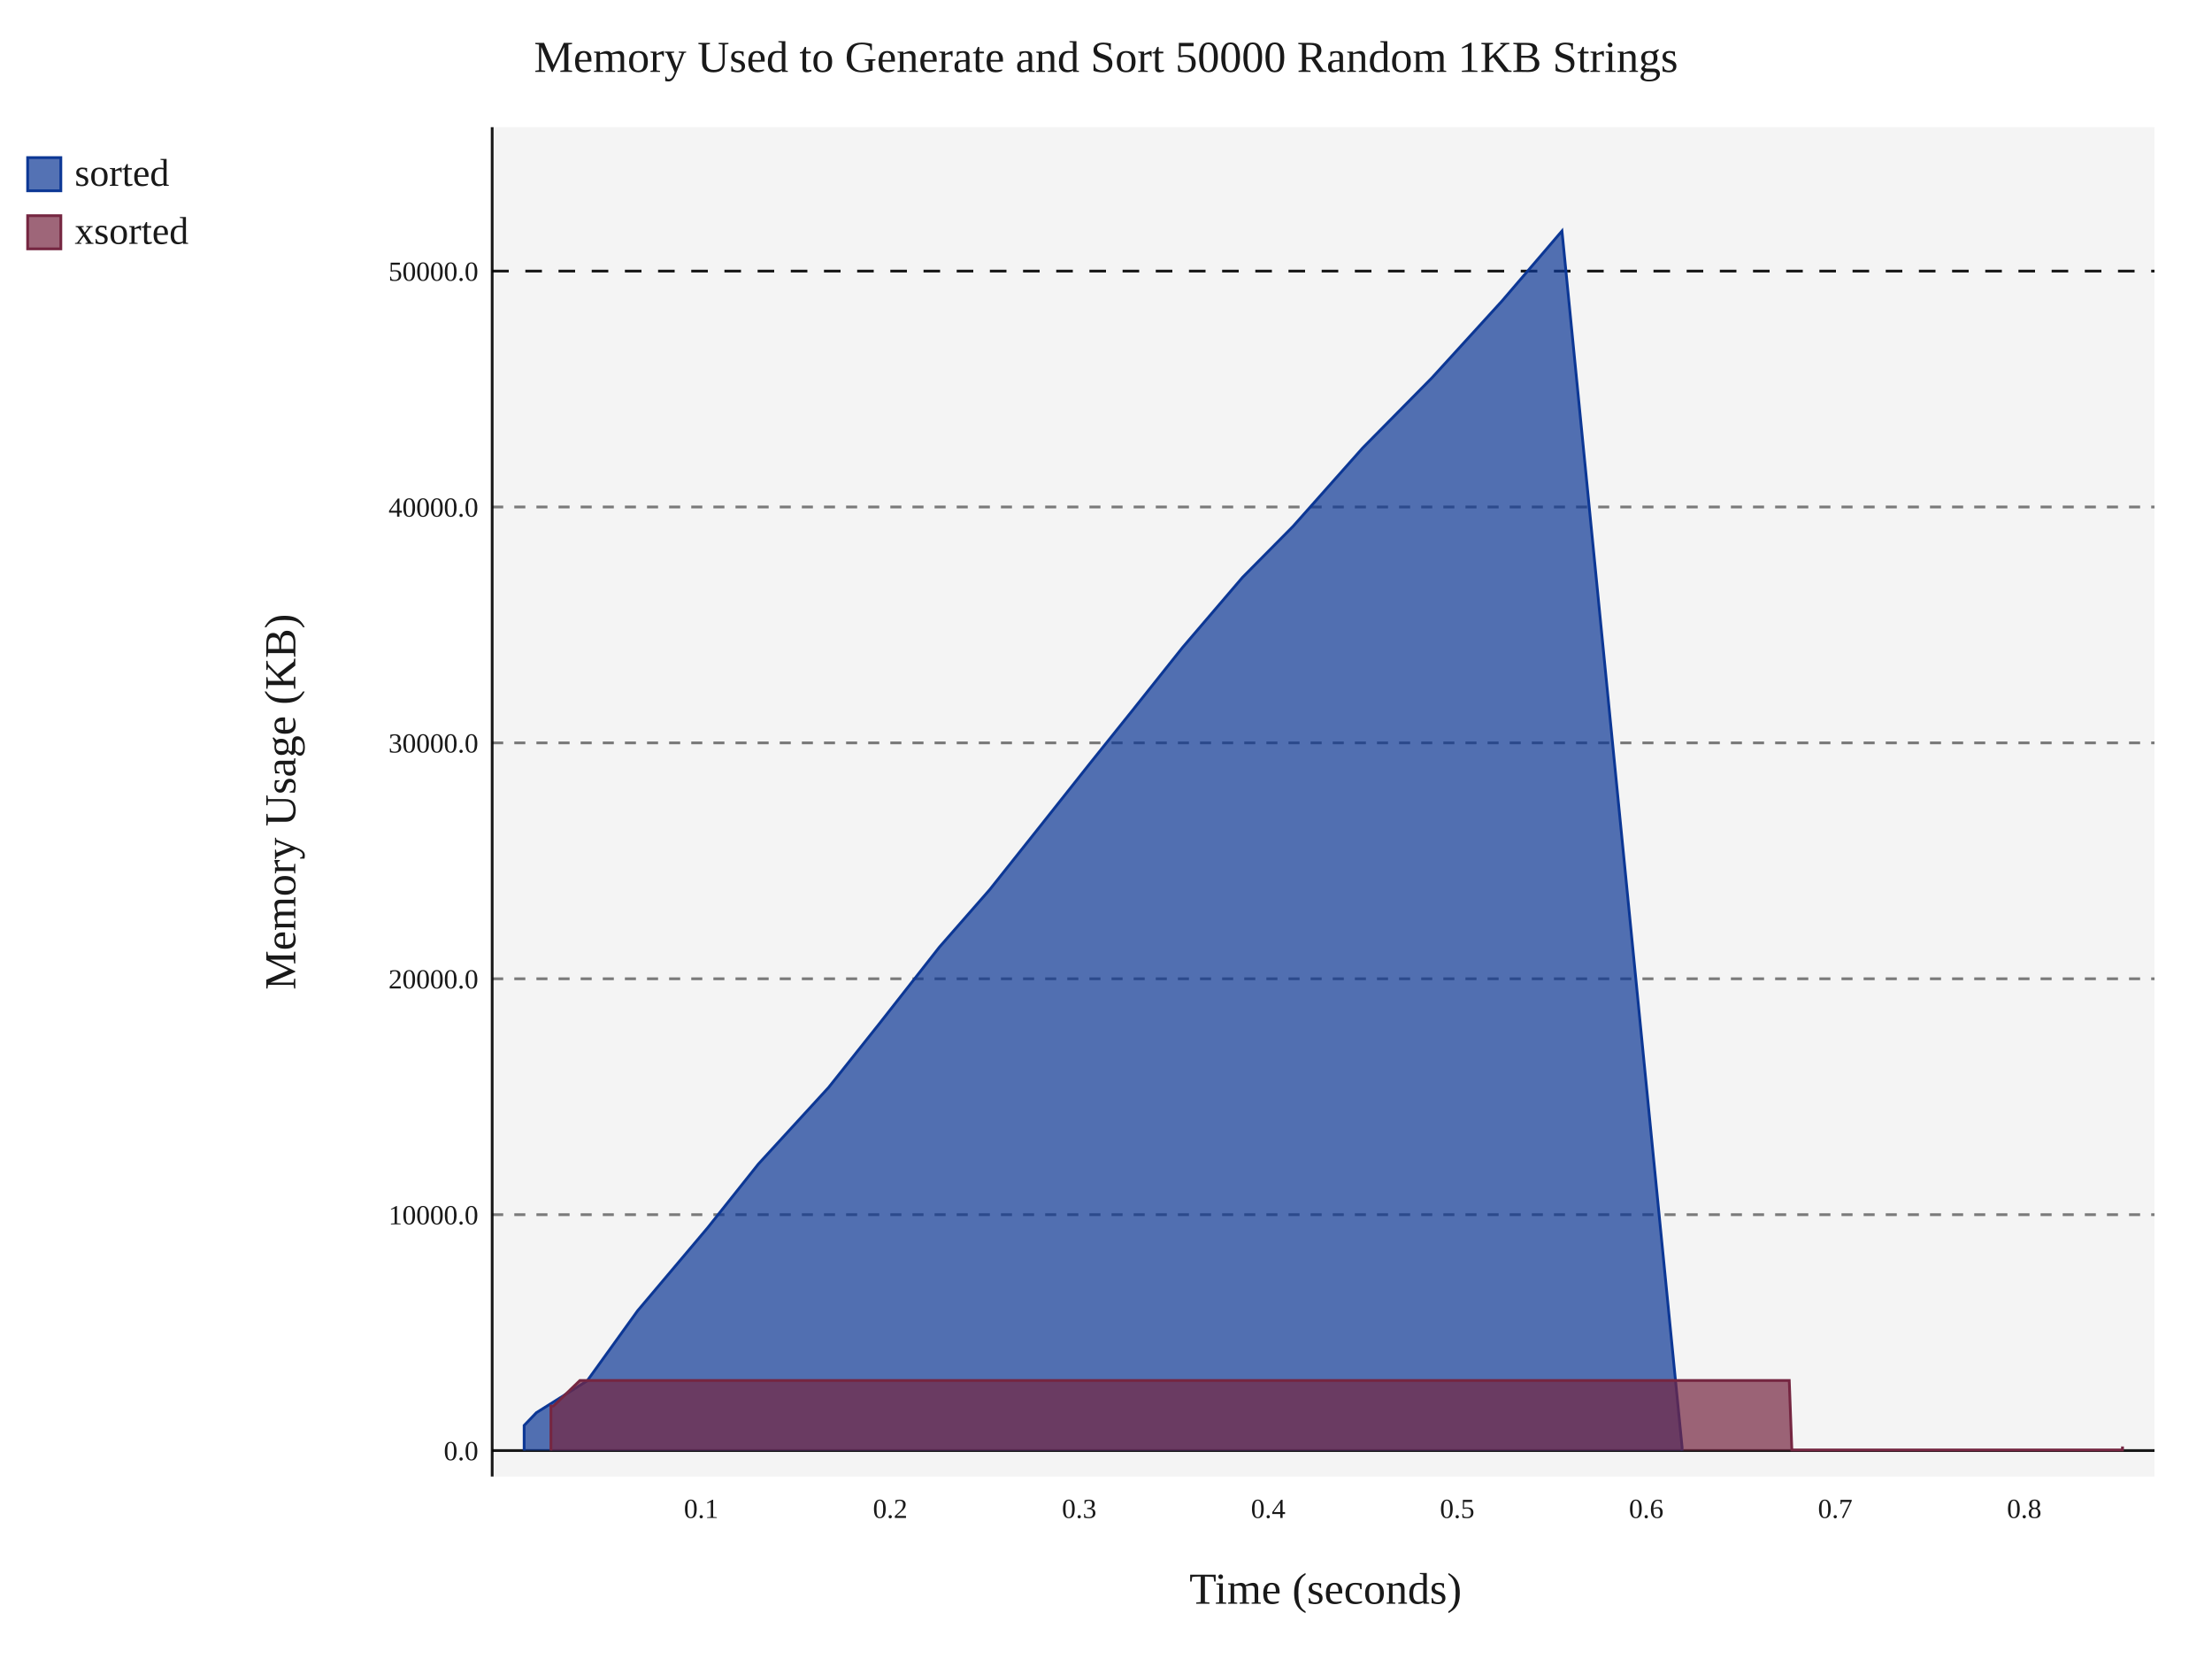
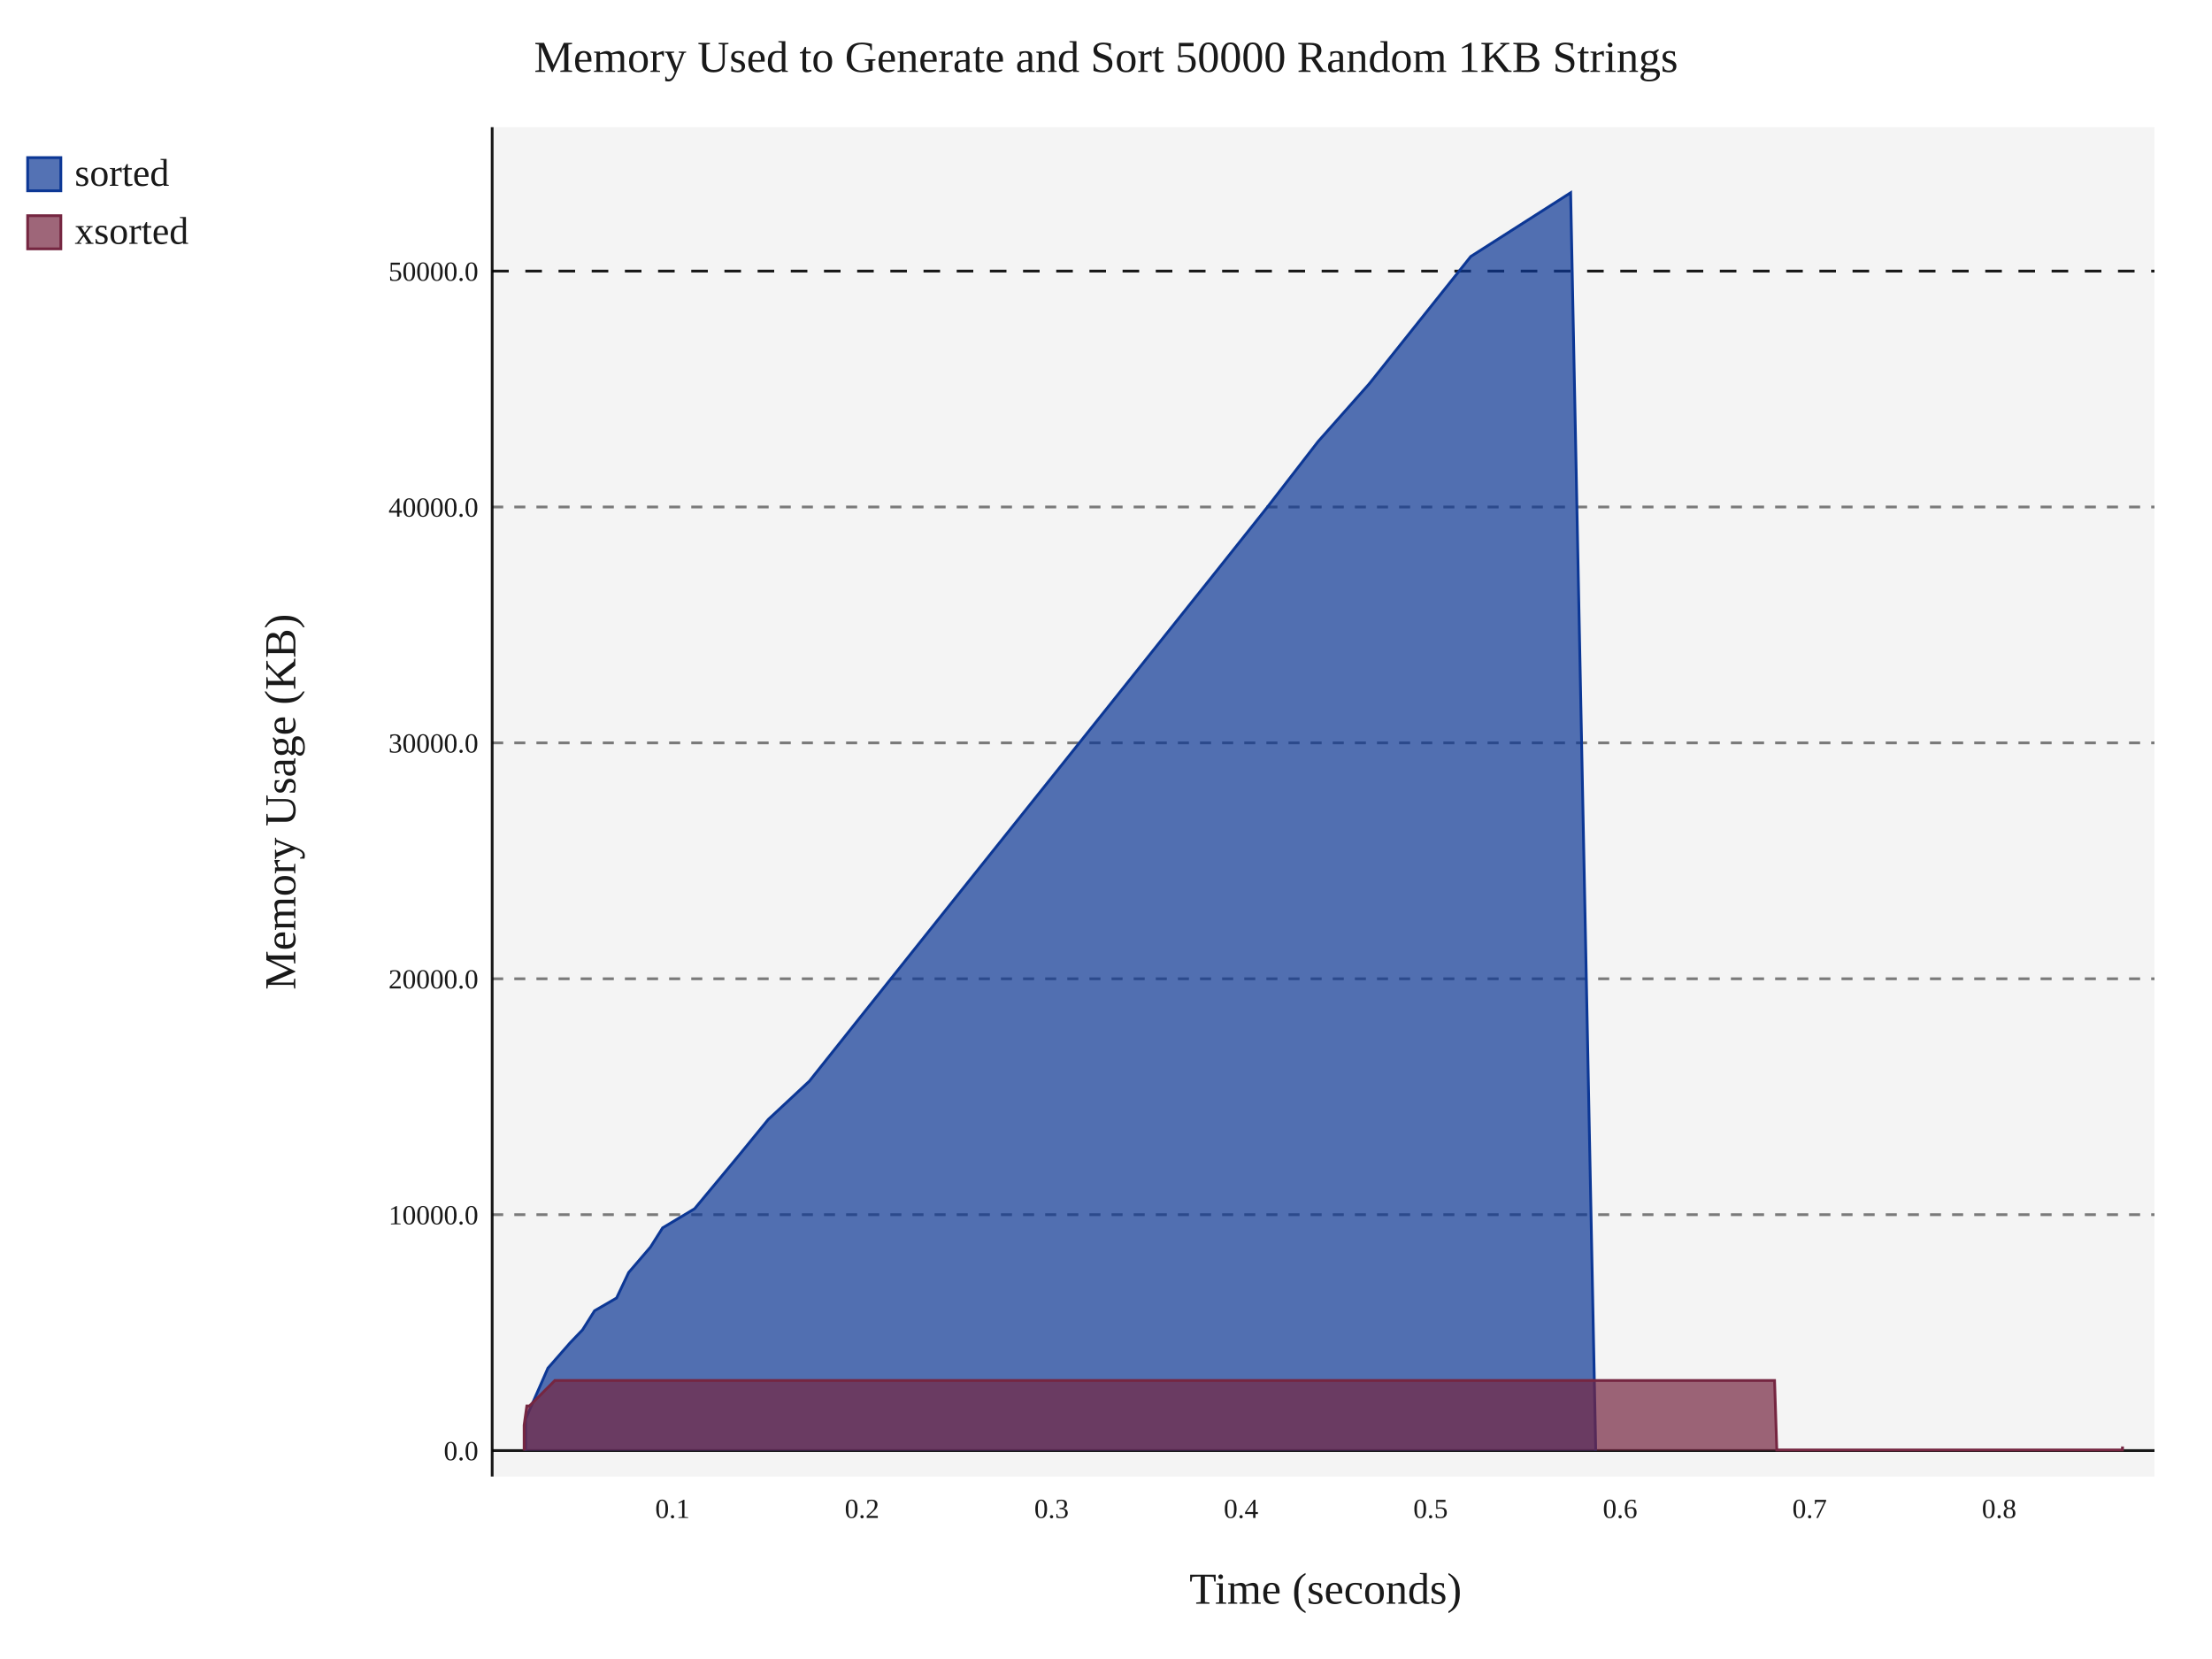
- <svg xmlns="http://www.w3.org/2000/svg" class="pygal-chart" id="chart-dbef5965-618c-44c7-a05e-afcc0f39a319" viewBox="0 0 800 600">
+ <svg xmlns="http://www.w3.org/2000/svg" class="pygal-chart" id="chart-09b2e081-7270-4230-806b-99130ea94ba8" viewBox="0 0 800 600">
  <defs>
-     <style type="text/css">#chart-dbef5965-618c-44c7-a05e-afcc0f39a319{-webkit-user-select:none;-webkit-font-smoothing:antialiased;font-family:Consolas,"Liberation Mono",Menlo,Courier,}#chart-dbef5965-618c-44c7-a05e-afcc0f39a319 .title{font-family:Consolas,"Liberation Mono",Menlo,Courier,;font-size:16px}#chart-dbef5965-618c-44c7-a05e-afcc0f39a319 .legends .legend text{font-family:Consolas,"Liberation Mono",Menlo,Courier,;font-size:14px}#chart-dbef5965-618c-44c7-a05e-afcc0f39a319 .axis text{font-family:Consolas,"Liberation Mono",Menlo,Courier,;font-size:10px}#chart-dbef5965-618c-44c7-a05e-afcc0f39a319 .axis text.major{font-family:Consolas,"Liberation Mono",Menlo,Courier,;font-size:10px}#chart-dbef5965-618c-44c7-a05e-afcc0f39a319 .series text{font-family:Consolas,"Liberation Mono",Menlo,Courier,;font-size:8px}#chart-dbef5965-618c-44c7-a05e-afcc0f39a319 .tooltip{font-family:Consolas,"Liberation Mono",Menlo,Courier,;font-size:14px}#chart-dbef5965-618c-44c7-a05e-afcc0f39a319 text.no_data{font-family:Consolas,"Liberation Mono",Menlo,Courier,;font-size:64px}
- #chart-dbef5965-618c-44c7-a05e-afcc0f39a319{background-color:transparent}#chart-dbef5965-618c-44c7-a05e-afcc0f39a319 path,#chart-dbef5965-618c-44c7-a05e-afcc0f39a319 line,#chart-dbef5965-618c-44c7-a05e-afcc0f39a319 rect,#chart-dbef5965-618c-44c7-a05e-afcc0f39a319 circle{-webkit-transition:150ms;-moz-transition:150ms;transition:150ms}#chart-dbef5965-618c-44c7-a05e-afcc0f39a319 .graph &gt; .background{fill:transparent}#chart-dbef5965-618c-44c7-a05e-afcc0f39a319 .plot &gt; .background{fill:rgba(240,240,240,0.7)}#chart-dbef5965-618c-44c7-a05e-afcc0f39a319 .graph{fill:rgba(0,0,0,0.9)}#chart-dbef5965-618c-44c7-a05e-afcc0f39a319 text.no_data{fill:rgba(0,0,0,0.9)}#chart-dbef5965-618c-44c7-a05e-afcc0f39a319 .title{fill:rgba(0,0,0,0.9)}#chart-dbef5965-618c-44c7-a05e-afcc0f39a319 .legends .legend text{fill:rgba(0,0,0,0.9)}#chart-dbef5965-618c-44c7-a05e-afcc0f39a319 .legends .legend:hover text{fill:rgba(0,0,0,0.9)}#chart-dbef5965-618c-44c7-a05e-afcc0f39a319 .axis .line{stroke:rgba(0,0,0,0.9)}#chart-dbef5965-618c-44c7-a05e-afcc0f39a319 .axis .guide.line{stroke:rgba(0,0,0,0.5)}#chart-dbef5965-618c-44c7-a05e-afcc0f39a319 .axis .major.line{stroke:rgba(0,0,0,0.9)}#chart-dbef5965-618c-44c7-a05e-afcc0f39a319 .axis text.major{fill:rgba(0,0,0,0.9)}#chart-dbef5965-618c-44c7-a05e-afcc0f39a319 .axis.y .guides:hover .guide.line,#chart-dbef5965-618c-44c7-a05e-afcc0f39a319 .line-graph .axis.x .guides:hover .guide.line,#chart-dbef5965-618c-44c7-a05e-afcc0f39a319 .stackedline-graph .axis.x .guides:hover .guide.line,#chart-dbef5965-618c-44c7-a05e-afcc0f39a319 .xy-graph .axis.x .guides:hover .guide.line{stroke:rgba(0,0,0,0.9)}#chart-dbef5965-618c-44c7-a05e-afcc0f39a319 .axis .guides:hover text{fill:rgba(0,0,0,0.9)}#chart-dbef5965-618c-44c7-a05e-afcc0f39a319 .reactive{fill-opacity:.7}#chart-dbef5965-618c-44c7-a05e-afcc0f39a319 .reactive.active,#chart-dbef5965-618c-44c7-a05e-afcc0f39a319 .active .reactive{fill-opacity:.8;stroke-width:4}#chart-dbef5965-618c-44c7-a05e-afcc0f39a319 .series text{fill:rgba(0,0,0,0.9)}#chart-dbef5965-618c-44c7-a05e-afcc0f39a319 .tooltip rect{fill:rgba(240,240,240,0.7);stroke:rgba(0,0,0,0.9);-webkit-transition:opacity 150ms;-moz-transition:opacity 150ms;transition:opacity 150ms}#chart-dbef5965-618c-44c7-a05e-afcc0f39a319 .tooltip .label{fill:rgba(0,0,0,0.9)}#chart-dbef5965-618c-44c7-a05e-afcc0f39a319 .tooltip .label{fill:rgba(0,0,0,0.9)}#chart-dbef5965-618c-44c7-a05e-afcc0f39a319 .tooltip .legend{font-size:.8em;fill:rgba(0,0,0,0.5)}#chart-dbef5965-618c-44c7-a05e-afcc0f39a319 .tooltip .x_label{font-size:.6em;fill:rgba(0,0,0,0.9)}#chart-dbef5965-618c-44c7-a05e-afcc0f39a319 .tooltip .value{font-size:1.5em}#chart-dbef5965-618c-44c7-a05e-afcc0f39a319 .map-element{fill:rgba(0,0,0,0.9);stroke:rgba(0,0,0,0.5) !important;opacity:.9;stroke-width:3;-webkit-transition:opacity 150ms;-moz-transition:opacity 150ms;transition:opacity 150ms}#chart-dbef5965-618c-44c7-a05e-afcc0f39a319 .map-element:hover{opacity:1;stroke-width:10}#chart-dbef5965-618c-44c7-a05e-afcc0f39a319 .color-0,#chart-dbef5965-618c-44c7-a05e-afcc0f39a319 .color-0 a:visited{stroke:rgb(12,55,149);fill:rgb(12,55,149)}#chart-dbef5965-618c-44c7-a05e-afcc0f39a319 .color-1,#chart-dbef5965-618c-44c7-a05e-afcc0f39a319 .color-1 a:visited{stroke:rgb(117,38,65);fill:rgb(117,38,65)}#chart-dbef5965-618c-44c7-a05e-afcc0f39a319 .text-overlay .color-0 text{fill:black}#chart-dbef5965-618c-44c7-a05e-afcc0f39a319 .text-overlay .color-1 text{fill:black}
- #chart-dbef5965-618c-44c7-a05e-afcc0f39a319 text.no_data{text-anchor:middle}#chart-dbef5965-618c-44c7-a05e-afcc0f39a319 .guide.line{fill-opacity:0}#chart-dbef5965-618c-44c7-a05e-afcc0f39a319 .centered{text-anchor:middle}#chart-dbef5965-618c-44c7-a05e-afcc0f39a319 .title{text-anchor:middle}#chart-dbef5965-618c-44c7-a05e-afcc0f39a319 .legends .legend text{fill-opacity:1}#chart-dbef5965-618c-44c7-a05e-afcc0f39a319 .axis.x text{text-anchor:middle}#chart-dbef5965-618c-44c7-a05e-afcc0f39a319 .axis.x:not(.web) text[transform]{text-anchor:start}#chart-dbef5965-618c-44c7-a05e-afcc0f39a319 .axis.y text{text-anchor:end}#chart-dbef5965-618c-44c7-a05e-afcc0f39a319 .axis.y2 text{text-anchor:start}#chart-dbef5965-618c-44c7-a05e-afcc0f39a319 .axis .guide.line{stroke-dasharray:4,4}#chart-dbef5965-618c-44c7-a05e-afcc0f39a319 .axis .major.guide.line{stroke-dasharray:6,6}#chart-dbef5965-618c-44c7-a05e-afcc0f39a319 .horizontal .axis.y .guide.line,#chart-dbef5965-618c-44c7-a05e-afcc0f39a319 .horizontal .axis.y2 .guide.line,#chart-dbef5965-618c-44c7-a05e-afcc0f39a319 .vertical .axis.x .guide.line{opacity:0}#chart-dbef5965-618c-44c7-a05e-afcc0f39a319 .horizontal .axis.always_show .guide.line,#chart-dbef5965-618c-44c7-a05e-afcc0f39a319 .vertical .axis.always_show .guide.line{opacity:1 !important}#chart-dbef5965-618c-44c7-a05e-afcc0f39a319 .axis.y .guides:hover .guide.line,#chart-dbef5965-618c-44c7-a05e-afcc0f39a319 .axis.y2 .guides:hover .guide.line,#chart-dbef5965-618c-44c7-a05e-afcc0f39a319 .axis.x .guides:hover .guide.line{opacity:1}#chart-dbef5965-618c-44c7-a05e-afcc0f39a319 .axis .guides:hover text{opacity:1}#chart-dbef5965-618c-44c7-a05e-afcc0f39a319 .nofill{fill:none}#chart-dbef5965-618c-44c7-a05e-afcc0f39a319 .subtle-fill{fill-opacity:.2}#chart-dbef5965-618c-44c7-a05e-afcc0f39a319 .dot{stroke-width:1px;fill-opacity:1}#chart-dbef5965-618c-44c7-a05e-afcc0f39a319 .dot.active{stroke-width:5px}#chart-dbef5965-618c-44c7-a05e-afcc0f39a319 .dot.negative{fill:transparent}#chart-dbef5965-618c-44c7-a05e-afcc0f39a319 text,#chart-dbef5965-618c-44c7-a05e-afcc0f39a319 tspan{stroke:none !important}#chart-dbef5965-618c-44c7-a05e-afcc0f39a319 .series text.active{opacity:1}#chart-dbef5965-618c-44c7-a05e-afcc0f39a319 .tooltip rect{fill-opacity:.95;stroke-width:.5}#chart-dbef5965-618c-44c7-a05e-afcc0f39a319 .tooltip text{fill-opacity:1}</style>
+     <style type="text/css">#chart-09b2e081-7270-4230-806b-99130ea94ba8{-webkit-user-select:none;-webkit-font-smoothing:antialiased;font-family:Consolas,"Liberation Mono",Menlo,Courier,}#chart-09b2e081-7270-4230-806b-99130ea94ba8 .title{font-family:Consolas,"Liberation Mono",Menlo,Courier,;font-size:16px}#chart-09b2e081-7270-4230-806b-99130ea94ba8 .legends .legend text{font-family:Consolas,"Liberation Mono",Menlo,Courier,;font-size:14px}#chart-09b2e081-7270-4230-806b-99130ea94ba8 .axis text{font-family:Consolas,"Liberation Mono",Menlo,Courier,;font-size:10px}#chart-09b2e081-7270-4230-806b-99130ea94ba8 .axis text.major{font-family:Consolas,"Liberation Mono",Menlo,Courier,;font-size:10px}#chart-09b2e081-7270-4230-806b-99130ea94ba8 .series text{font-family:Consolas,"Liberation Mono",Menlo,Courier,;font-size:8px}#chart-09b2e081-7270-4230-806b-99130ea94ba8 .tooltip{font-family:Consolas,"Liberation Mono",Menlo,Courier,;font-size:14px}#chart-09b2e081-7270-4230-806b-99130ea94ba8 text.no_data{font-family:Consolas,"Liberation Mono",Menlo,Courier,;font-size:64px}
+ #chart-09b2e081-7270-4230-806b-99130ea94ba8{background-color:transparent}#chart-09b2e081-7270-4230-806b-99130ea94ba8 path,#chart-09b2e081-7270-4230-806b-99130ea94ba8 line,#chart-09b2e081-7270-4230-806b-99130ea94ba8 rect,#chart-09b2e081-7270-4230-806b-99130ea94ba8 circle{-webkit-transition:150ms;-moz-transition:150ms;transition:150ms}#chart-09b2e081-7270-4230-806b-99130ea94ba8 .graph &gt; .background{fill:transparent}#chart-09b2e081-7270-4230-806b-99130ea94ba8 .plot &gt; .background{fill:rgba(240,240,240,0.7)}#chart-09b2e081-7270-4230-806b-99130ea94ba8 .graph{fill:rgba(0,0,0,0.9)}#chart-09b2e081-7270-4230-806b-99130ea94ba8 text.no_data{fill:rgba(0,0,0,0.9)}#chart-09b2e081-7270-4230-806b-99130ea94ba8 .title{fill:rgba(0,0,0,0.9)}#chart-09b2e081-7270-4230-806b-99130ea94ba8 .legends .legend text{fill:rgba(0,0,0,0.9)}#chart-09b2e081-7270-4230-806b-99130ea94ba8 .legends .legend:hover text{fill:rgba(0,0,0,0.9)}#chart-09b2e081-7270-4230-806b-99130ea94ba8 .axis .line{stroke:rgba(0,0,0,0.9)}#chart-09b2e081-7270-4230-806b-99130ea94ba8 .axis .guide.line{stroke:rgba(0,0,0,0.5)}#chart-09b2e081-7270-4230-806b-99130ea94ba8 .axis .major.line{stroke:rgba(0,0,0,0.9)}#chart-09b2e081-7270-4230-806b-99130ea94ba8 .axis text.major{fill:rgba(0,0,0,0.9)}#chart-09b2e081-7270-4230-806b-99130ea94ba8 .axis.y .guides:hover .guide.line,#chart-09b2e081-7270-4230-806b-99130ea94ba8 .line-graph .axis.x .guides:hover .guide.line,#chart-09b2e081-7270-4230-806b-99130ea94ba8 .stackedline-graph .axis.x .guides:hover .guide.line,#chart-09b2e081-7270-4230-806b-99130ea94ba8 .xy-graph .axis.x .guides:hover .guide.line{stroke:rgba(0,0,0,0.9)}#chart-09b2e081-7270-4230-806b-99130ea94ba8 .axis .guides:hover text{fill:rgba(0,0,0,0.9)}#chart-09b2e081-7270-4230-806b-99130ea94ba8 .reactive{fill-opacity:.7}#chart-09b2e081-7270-4230-806b-99130ea94ba8 .reactive.active,#chart-09b2e081-7270-4230-806b-99130ea94ba8 .active .reactive{fill-opacity:.8;stroke-width:4}#chart-09b2e081-7270-4230-806b-99130ea94ba8 .series text{fill:rgba(0,0,0,0.9)}#chart-09b2e081-7270-4230-806b-99130ea94ba8 .tooltip rect{fill:rgba(240,240,240,0.7);stroke:rgba(0,0,0,0.9);-webkit-transition:opacity 150ms;-moz-transition:opacity 150ms;transition:opacity 150ms}#chart-09b2e081-7270-4230-806b-99130ea94ba8 .tooltip .label{fill:rgba(0,0,0,0.9)}#chart-09b2e081-7270-4230-806b-99130ea94ba8 .tooltip .label{fill:rgba(0,0,0,0.9)}#chart-09b2e081-7270-4230-806b-99130ea94ba8 .tooltip .legend{font-size:.8em;fill:rgba(0,0,0,0.5)}#chart-09b2e081-7270-4230-806b-99130ea94ba8 .tooltip .x_label{font-size:.6em;fill:rgba(0,0,0,0.9)}#chart-09b2e081-7270-4230-806b-99130ea94ba8 .tooltip .value{font-size:1.5em}#chart-09b2e081-7270-4230-806b-99130ea94ba8 .map-element{fill:rgba(0,0,0,0.9);stroke:rgba(0,0,0,0.5) !important;opacity:.9;stroke-width:3;-webkit-transition:opacity 150ms;-moz-transition:opacity 150ms;transition:opacity 150ms}#chart-09b2e081-7270-4230-806b-99130ea94ba8 .map-element:hover{opacity:1;stroke-width:10}#chart-09b2e081-7270-4230-806b-99130ea94ba8 .color-0,#chart-09b2e081-7270-4230-806b-99130ea94ba8 .color-0 a:visited{stroke:rgb(12,55,149);fill:rgb(12,55,149)}#chart-09b2e081-7270-4230-806b-99130ea94ba8 .color-1,#chart-09b2e081-7270-4230-806b-99130ea94ba8 .color-1 a:visited{stroke:rgb(117,38,65);fill:rgb(117,38,65)}#chart-09b2e081-7270-4230-806b-99130ea94ba8 .text-overlay .color-0 text{fill:black}#chart-09b2e081-7270-4230-806b-99130ea94ba8 .text-overlay .color-1 text{fill:black}
+ #chart-09b2e081-7270-4230-806b-99130ea94ba8 text.no_data{text-anchor:middle}#chart-09b2e081-7270-4230-806b-99130ea94ba8 .guide.line{fill-opacity:0}#chart-09b2e081-7270-4230-806b-99130ea94ba8 .centered{text-anchor:middle}#chart-09b2e081-7270-4230-806b-99130ea94ba8 .title{text-anchor:middle}#chart-09b2e081-7270-4230-806b-99130ea94ba8 .legends .legend text{fill-opacity:1}#chart-09b2e081-7270-4230-806b-99130ea94ba8 .axis.x text{text-anchor:middle}#chart-09b2e081-7270-4230-806b-99130ea94ba8 .axis.x:not(.web) text[transform]{text-anchor:start}#chart-09b2e081-7270-4230-806b-99130ea94ba8 .axis.y text{text-anchor:end}#chart-09b2e081-7270-4230-806b-99130ea94ba8 .axis.y2 text{text-anchor:start}#chart-09b2e081-7270-4230-806b-99130ea94ba8 .axis .guide.line{stroke-dasharray:4,4}#chart-09b2e081-7270-4230-806b-99130ea94ba8 .axis .major.guide.line{stroke-dasharray:6,6}#chart-09b2e081-7270-4230-806b-99130ea94ba8 .horizontal .axis.y .guide.line,#chart-09b2e081-7270-4230-806b-99130ea94ba8 .horizontal .axis.y2 .guide.line,#chart-09b2e081-7270-4230-806b-99130ea94ba8 .vertical .axis.x .guide.line{opacity:0}#chart-09b2e081-7270-4230-806b-99130ea94ba8 .horizontal .axis.always_show .guide.line,#chart-09b2e081-7270-4230-806b-99130ea94ba8 .vertical .axis.always_show .guide.line{opacity:1 !important}#chart-09b2e081-7270-4230-806b-99130ea94ba8 .axis.y .guides:hover .guide.line,#chart-09b2e081-7270-4230-806b-99130ea94ba8 .axis.y2 .guides:hover .guide.line,#chart-09b2e081-7270-4230-806b-99130ea94ba8 .axis.x .guides:hover .guide.line{opacity:1}#chart-09b2e081-7270-4230-806b-99130ea94ba8 .axis .guides:hover text{opacity:1}#chart-09b2e081-7270-4230-806b-99130ea94ba8 .nofill{fill:none}#chart-09b2e081-7270-4230-806b-99130ea94ba8 .subtle-fill{fill-opacity:.2}#chart-09b2e081-7270-4230-806b-99130ea94ba8 .dot{stroke-width:1px;fill-opacity:1}#chart-09b2e081-7270-4230-806b-99130ea94ba8 .dot.active{stroke-width:5px}#chart-09b2e081-7270-4230-806b-99130ea94ba8 .dot.negative{fill:transparent}#chart-09b2e081-7270-4230-806b-99130ea94ba8 text,#chart-09b2e081-7270-4230-806b-99130ea94ba8 tspan{stroke:none !important}#chart-09b2e081-7270-4230-806b-99130ea94ba8 .series text.active{opacity:1}#chart-09b2e081-7270-4230-806b-99130ea94ba8 .tooltip rect{fill-opacity:.95;stroke-width:.5}#chart-09b2e081-7270-4230-806b-99130ea94ba8 .tooltip text{fill-opacity:1}</style>
  </defs>
  <g class="graph xy-graph vertical">
    <rect class="background" height="600" width="800" x="0" y="0" />
    <g class="plot" transform="translate(178, 46)">
      <rect class="background" height="488" width="601.2" x="0" y="0" />
      <g class="axis y">
        <g class="guides">
          <path class="major line" d="M0 478.615 h601.2" />
          <text class="major" x="-5" y="482.115">0.0</text>
        </g>
        <g class="guides">
          <path class="guide line" d="M0 393.301 h601.2" />
          <text class="" x="-5" y="396.801">10000.0</text>
        </g>
        <g class="guides">
          <path class="guide line" d="M0 307.986 h601.2" />
          <text class="" x="-5" y="311.486">20000.0</text>
        </g>
        <g class="guides">
          <path class="guide line" d="M0 222.671 h601.2" />
          <text class="" x="-5" y="226.171">30000.0</text>
        </g>
        <g class="guides">
          <path class="guide line" d="M0 137.357 h601.2" />
          <text class="" x="-5" y="140.857">40000.0</text>
        </g>
        <g class="guides">
          <path class="major guide line" d="M0 52.042 h601.2" />
          <text class="major" x="-5" y="55.542">50000.0</text>
        </g>
      </g>
      <g class="axis x">
        <path class="line" d="M0 0 v488" />
        <g class="guides">
-           <path class="guide line" d="M75.602 0 v488" />
-           <text class="" x="75.602" y="503.0">0.1</text>
+           <path class="guide line" d="M65.225 0 v488" />
+           <text class="" x="65.225" y="503.0">0.1</text>
        </g>
        <g class="guides">
-           <path class="guide line" d="M143.958 0 v488" />
-           <text class="" x="143.958" y="503.0">0.2</text>
+           <path class="guide line" d="M133.767 0 v488" />
+           <text class="" x="133.767" y="503.0">0.2</text>
        </g>
        <g class="guides">
-           <path class="guide line" d="M212.313 0 v488" />
-           <text class="" x="212.313" y="503.0">0.3</text>
+           <path class="guide line" d="M202.309 0 v488" />
+           <text class="" x="202.309" y="503.0">0.3</text>
        </g>
        <g class="guides">
-           <path class="guide line" d="M280.669 0 v488" />
-           <text class="" x="280.669" y="503.0">0.4</text>
+           <path class="guide line" d="M270.851 0 v488" />
+           <text class="" x="270.851" y="503.0">0.4</text>
        </g>
        <g class="guides">
-           <path class="guide line" d="M349.025 0 v488" />
-           <text class="" x="349.025" y="503.0">0.5</text>
+           <path class="guide line" d="M339.394 0 v488" />
+           <text class="" x="339.394" y="503.0">0.5</text>
        </g>
        <g class="guides">
-           <path class="guide line" d="M417.381 0 v488" />
-           <text class="" x="417.381" y="503.0">0.6</text>
+           <path class="guide line" d="M407.936 0 v488" />
+           <text class="" x="407.936" y="503.0">0.6</text>
        </g>
        <g class="guides">
-           <path class="guide line" d="M485.736 0 v488" />
-           <text class="" x="485.736" y="503.0">0.7</text>
+           <path class="guide line" d="M476.478 0 v488" />
+           <text class="" x="476.478" y="503.0">0.7</text>
        </g>
        <g class="guides">
-           <path class="guide line" d="M554.092 0 v488" />
-           <text class="" x="554.092" y="503.0">0.8</text>
+           <path class="guide line" d="M545.02 0 v488" />
+           <text class="" x="545.02" y="503.0">0.8</text>
        </g>
      </g>
      <g class="series serie-0 color-0">
-         <path class="line reactive" d="M11.562 478.615 L11.562 469.53 15.986 464.917 34.376 453.385 52.632 428.015 77.945 398.032 96.295 374.969 121.679 347.292 140.025 324.229 161.733 296.552 179.906 275.795 198.247 252.732 216.538 229.668 231.341 211.217 249.701 188.153 271.402 162.783 289.672 144.333 314.878 115.957 339.934 90.587 365.173 62.911 386.908 37.541 430.346 477.392 430.346 478.615" />
+         <path class="line reactive" d="M12.066 478.615 L12.066 467.258 20.163 448.807 28.239 439.582 32.671 434.969 37.035 428.05 44.987 423.437 49.37 414.212 57.279 404.986 61.645 398.067 73.217 391.148 88.548 372.697 99.858 358.859 114.708 345.021 133.066 321.957 151.458 298.894 169.866 275.83 188.3 252.767 206.744 229.703 225.17 206.639 243.558 183.576 261.973 160.512 280.327 137.448 298.731 113.651 317.13 92.894 335.52 69.83 353.919 46.766 390.04 23.703 399.093 477.392 399.093 478.615" />
      </g>
      <g class="series serie-1 color-1">
-         <path class="line reactive" d="M21.254 478.615 L21.254 462.506 22.156 462.506 31.723 453.28 32.581 453.28 41.858 453.28 42.748 453.28 51.773 453.28 52.622 453.28 61.521 453.28 62.394 453.28 71.592 453.28 72.485 453.28 81.937 453.28 82.829 453.28 91.597 453.28 92.447 453.28 100.898 453.28 101.682 453.28 110.226 453.28 111.204 453.28 119.62 453.28 120.497 453.28 129.045 453.28 129.93 453.28 138.322 453.28 139.202 453.28 147.803 453.28 148.734 453.28 157.164 453.28 158.036 453.28 166.393 453.28 167.393 453.28 175.807 453.28 176.735 453.28 185.253 453.28 186.153 453.28 194.538 453.28 195.361 453.28 203.805 453.28 204.716 453.28 213.149 453.28 214.036 453.28 222.472 453.28 223.343 453.28 231.63 453.28 232.501 453.28 241.006 453.28 241.937 453.28 250.413 453.28 251.396 453.28 259.877 453.28 260.767 453.28 269.284 453.28 270.129 453.28 270.994 453.28 278.686 453.28 279.519 453.28 280.288 453.28 288.607 453.28 289.464 453.28 298.059 453.28 298.932 453.28 307.322 453.28 308.203 453.28 316.66 453.28 317.602 453.28 326.098 453.28 327 453.28 336.435 453.28 337.363 453.28 346.228 453.28 347.129 453.28 355.705 453.28 356.625 453.28 365.087 453.28 365.987 453.28 374.288 453.28 375.178 453.28 383.701 453.28 384.559 453.28 392.996 453.28 394 453.28 402.521 453.28 403.392 453.28 411.875 453.28 412.768 453.28 420.976 453.28 421.886 453.28 430.395 453.28 431.288 453.28 439.768 453.28 440.671 453.28 448.809 453.28 449.794 453.28 458.221 453.28 459.102 453.28 466.325 453.28 467.199 453.28 468.321 453.28 469.104 453.28 470.044 478.406 471.257 478.406 472.423 478.406 473.568 478.406 474.507 478.406 475.915 478.406 476.98 478.406 477.798 478.406 479.111 478.406 480.418 478.406 481.85 478.406 482.781 478.406 483.794 478.406 484.721 478.406 485.663 478.406 486.881 478.406 487.972 478.406 488.959 478.406 490.317 478.406 491.857 478.406 493.05 478.406 494.229 478.406 495.701 478.406 496.909 478.406 497.852 478.406 499.129 478.406 500.179 478.406 501.185 478.406 502.284 478.406 503.154 478.406 504.171 478.406 505.143 478.406 506.199 478.406 507.093 478.406 508.238 478.406 509.392 478.406 510.595 478.406 511.943 478.406 513.178 478.406 514.563 478.406 515.872 478.406 516.898 478.406 517.905 478.406 519.249 478.406 521.019 478.406 522.092 478.406 523.583 478.406 524.657 478.406 525.476 478.406 526.459 478.406 527.392 478.406 528.444 478.406 529.363 478.406 530.424 478.406 531.336 478.406 532.559 478.406 533.971 478.406 534.815 478.406 536.151 478.406 537.108 478.406 538.88 478.406 540.241 478.406 541.135 478.406 542.189 478.406 543.561 478.406 544.87 478.406 546.06 478.406 547.041 478.406 548.382 478.406 549.702 478.406 550.933 478.406 552.12 478.406 553.206 478.406 554.348 478.406 555.687 478.406 556.758 478.406 557.567 478.406 558.481 478.406 559.563 478.406 560.467 478.406 561.578 478.406 562.403 478.406 563.769 478.406 565.037 478.406 566.436 478.406 567.799 478.406 569.143 478.406 570.258 478.406 571.26 478.406 572.642 478.406 573.988 478.406 575.345 478.406 576.345 478.406 577.325 478.406 578.671 478.406 579.529 478.406 580.663 478.406 581.81 478.406 582.796 478.406 583.586 478.406 584.348 478.406 585.243 478.406 586.1 478.406 586.964 478.406 587.803 478.406 588.641 478.406 589.564 478.406 589.638 477.148 589.638 478.615" />
+         <path class="line reactive" d="M11.562 478.615 L11.562 469.425 12.538 462.506 13.455 462.506 22.672 453.28 23.5 453.28 32.651 453.28 33.441 453.28 42.579 453.28 43.49 453.28 52.165 453.28 52.968 453.28 61.524 453.28 62.366 453.28 70.971 453.28 71.87 453.28 80.573 453.28 81.451 453.28 89.835 453.28 90.733 453.28 99.231 453.28 100.166 453.28 108.551 453.28 109.402 453.28 117.873 453.28 118.865 453.28 126.684 453.28 129.412 453.28 130.275 453.28 138.946 453.28 139.914 453.28 148.386 453.28 149.292 453.28 153.652 453.28 158.147 453.28 159.156 453.28 167.087 453.28 168.102 453.28 168.916 453.28 177.371 453.28 178.267 453.28 186.733 453.28 187.665 453.28 196.277 453.28 197.113 453.28 205.818 453.28 206.736 453.28 215.182 453.28 216 453.28 224.515 453.28 225.428 453.28 233.97 453.28 234.844 453.28 243.295 453.28 244.114 453.28 252.572 453.28 253.506 453.28 262.009 453.28 262.932 453.28 271.277 453.28 272.234 453.28 280.727 453.28 281.691 453.28 290.631 453.28 291.473 453.28 300.065 453.28 300.917 453.28 309.515 453.28 310.414 453.28 318.905 453.28 319.831 453.28 328.198 453.28 329.108 453.28 337.629 453.28 338.48 453.28 347.254 453.28 348.116 453.28 357.62 453.28 358.471 453.28 367.002 453.28 367.948 453.28 376.58 453.28 377.498 453.28 386.153 453.28 387.074 453.28 395.709 453.28 396.608 453.28 405.114 453.28 406.016 453.28 414.737 453.28 415.67 453.28 424.111 453.28 425.049 453.28 433.638 453.28 434.564 453.28 443.014 453.28 443.87 453.28 452.643 453.28 453.566 453.28 460.932 453.28 461.813 453.28 462.876 453.28 463.792 453.28 464.602 478.406 466.346 478.406 468.173 478.406 470.186 478.406 471.799 478.406 472.965 478.406 474.342 478.406 475.359 478.406 476.34 478.406 477.245 478.406 478.375 478.406 479.834 478.406 481.083 478.406 482.499 478.406 483.809 478.406 485.083 478.406 486.171 478.406 487.127 478.406 488.489 478.406 489.588 478.406 490.587 478.406 491.483 478.406 492.619 478.406 493.96 478.406 495.183 478.406 496.553 478.406 497.928 478.406 499.344 478.406 500.562 478.406 501.65 478.406 502.633 478.406 504.142 478.406 505.142 478.406 506.16 478.406 507.125 478.406 508.092 478.406 509.463 478.406 510.792 478.406 512.146 478.406 513.556 478.406 515.026 478.406 516.233 478.406 517.022 478.406 518.36 478.406 519.723 478.406 521.071 478.406 522.424 478.406 523.432 478.406 524.407 478.406 525.663 478.406 527.103 478.406 528.066 478.406 529.226 478.406 530.473 478.406 531.636 478.406 532.57 478.406 533.441 478.406 534.534 478.406 535.808 478.406 536.682 478.406 537.857 478.406 538.904 478.406 539.674 478.406 540.592 478.406 541.851 478.406 543.299 478.406 544.653 478.406 546.033 478.406 547.358 478.406 548.694 478.406 550.048 478.406 551.388 478.406 552.911 478.406 553.808 478.406 554.898 478.406 556.244 478.406 557.429 478.406 558.24 478.406 559.564 478.406 560.861 478.406 561.991 478.406 563.624 478.406 564.462 478.406 565.781 478.406 567.143 478.406 568.976 478.406 569.879 478.406 571.212 478.406 572.559 478.406 573.925 478.406 575.169 478.406 576.448 478.406 577.437 478.406 578.759 478.406 579.999 478.406 581.115 478.406 582.1 478.406 582.862 478.406 583.629 478.406 584.436 478.406 585.209 478.406 586.028 478.406 586.865 478.406 587.796 478.406 588.638 478.406 589.564 478.406 589.638 477.148 589.638 478.615" />
      </g>
    </g>
    <g class="titles">
      <text class="title plot_title" x="400.0" y="26">Memory Used to Generate and Sort 50000 Random 1KB Strings</text>
      <text class="title" x="479.4" y="580">Time (seconds)</text>
      <text class="title" transform="rotate(-90 80.8 290)" x="80.8" y="316.0">Memory Usage (KB)</text>
    </g>
    <g class="plot overlay" transform="translate(178, 46)">
      <g class="series serie-0 color-0" />
      <g class="series serie-1 color-1" />
    </g>
    <g class="plot text-overlay" transform="translate(178, 46)">
      <g class="series serie-0 color-0" />
      <g class="series serie-1 color-1" />
    </g>
    <g class="plot tooltip-overlay" transform="translate(178, 46)">
      <g class="tooltip" style="opacity: 0" transform="translate(0 0)">
        <rect class="tooltip-box" height="0" rx="0" ry="0" width="0" />
        <g class="text" />
      </g>
    </g>
    <g class="legends" transform="translate(10, 56)">
      <g class="legend reactive activate-serie" id="activate-serie-0">
        <rect class="color-0 reactive" height="12" width="12" x="0.0" y="1.0" />
        <text x="17.0" y="11.2">sorted</text>
      </g>
      <g class="legend reactive activate-serie" id="activate-serie-1">
        <rect class="color-1 reactive" height="12" width="12" x="0.0" y="22.0" />
        <text x="17.0" y="32.2">xsorted</text>
      </g>
    </g>
    <g class="legends" transform="translate(790, 56)" />
  </g>
</svg>
